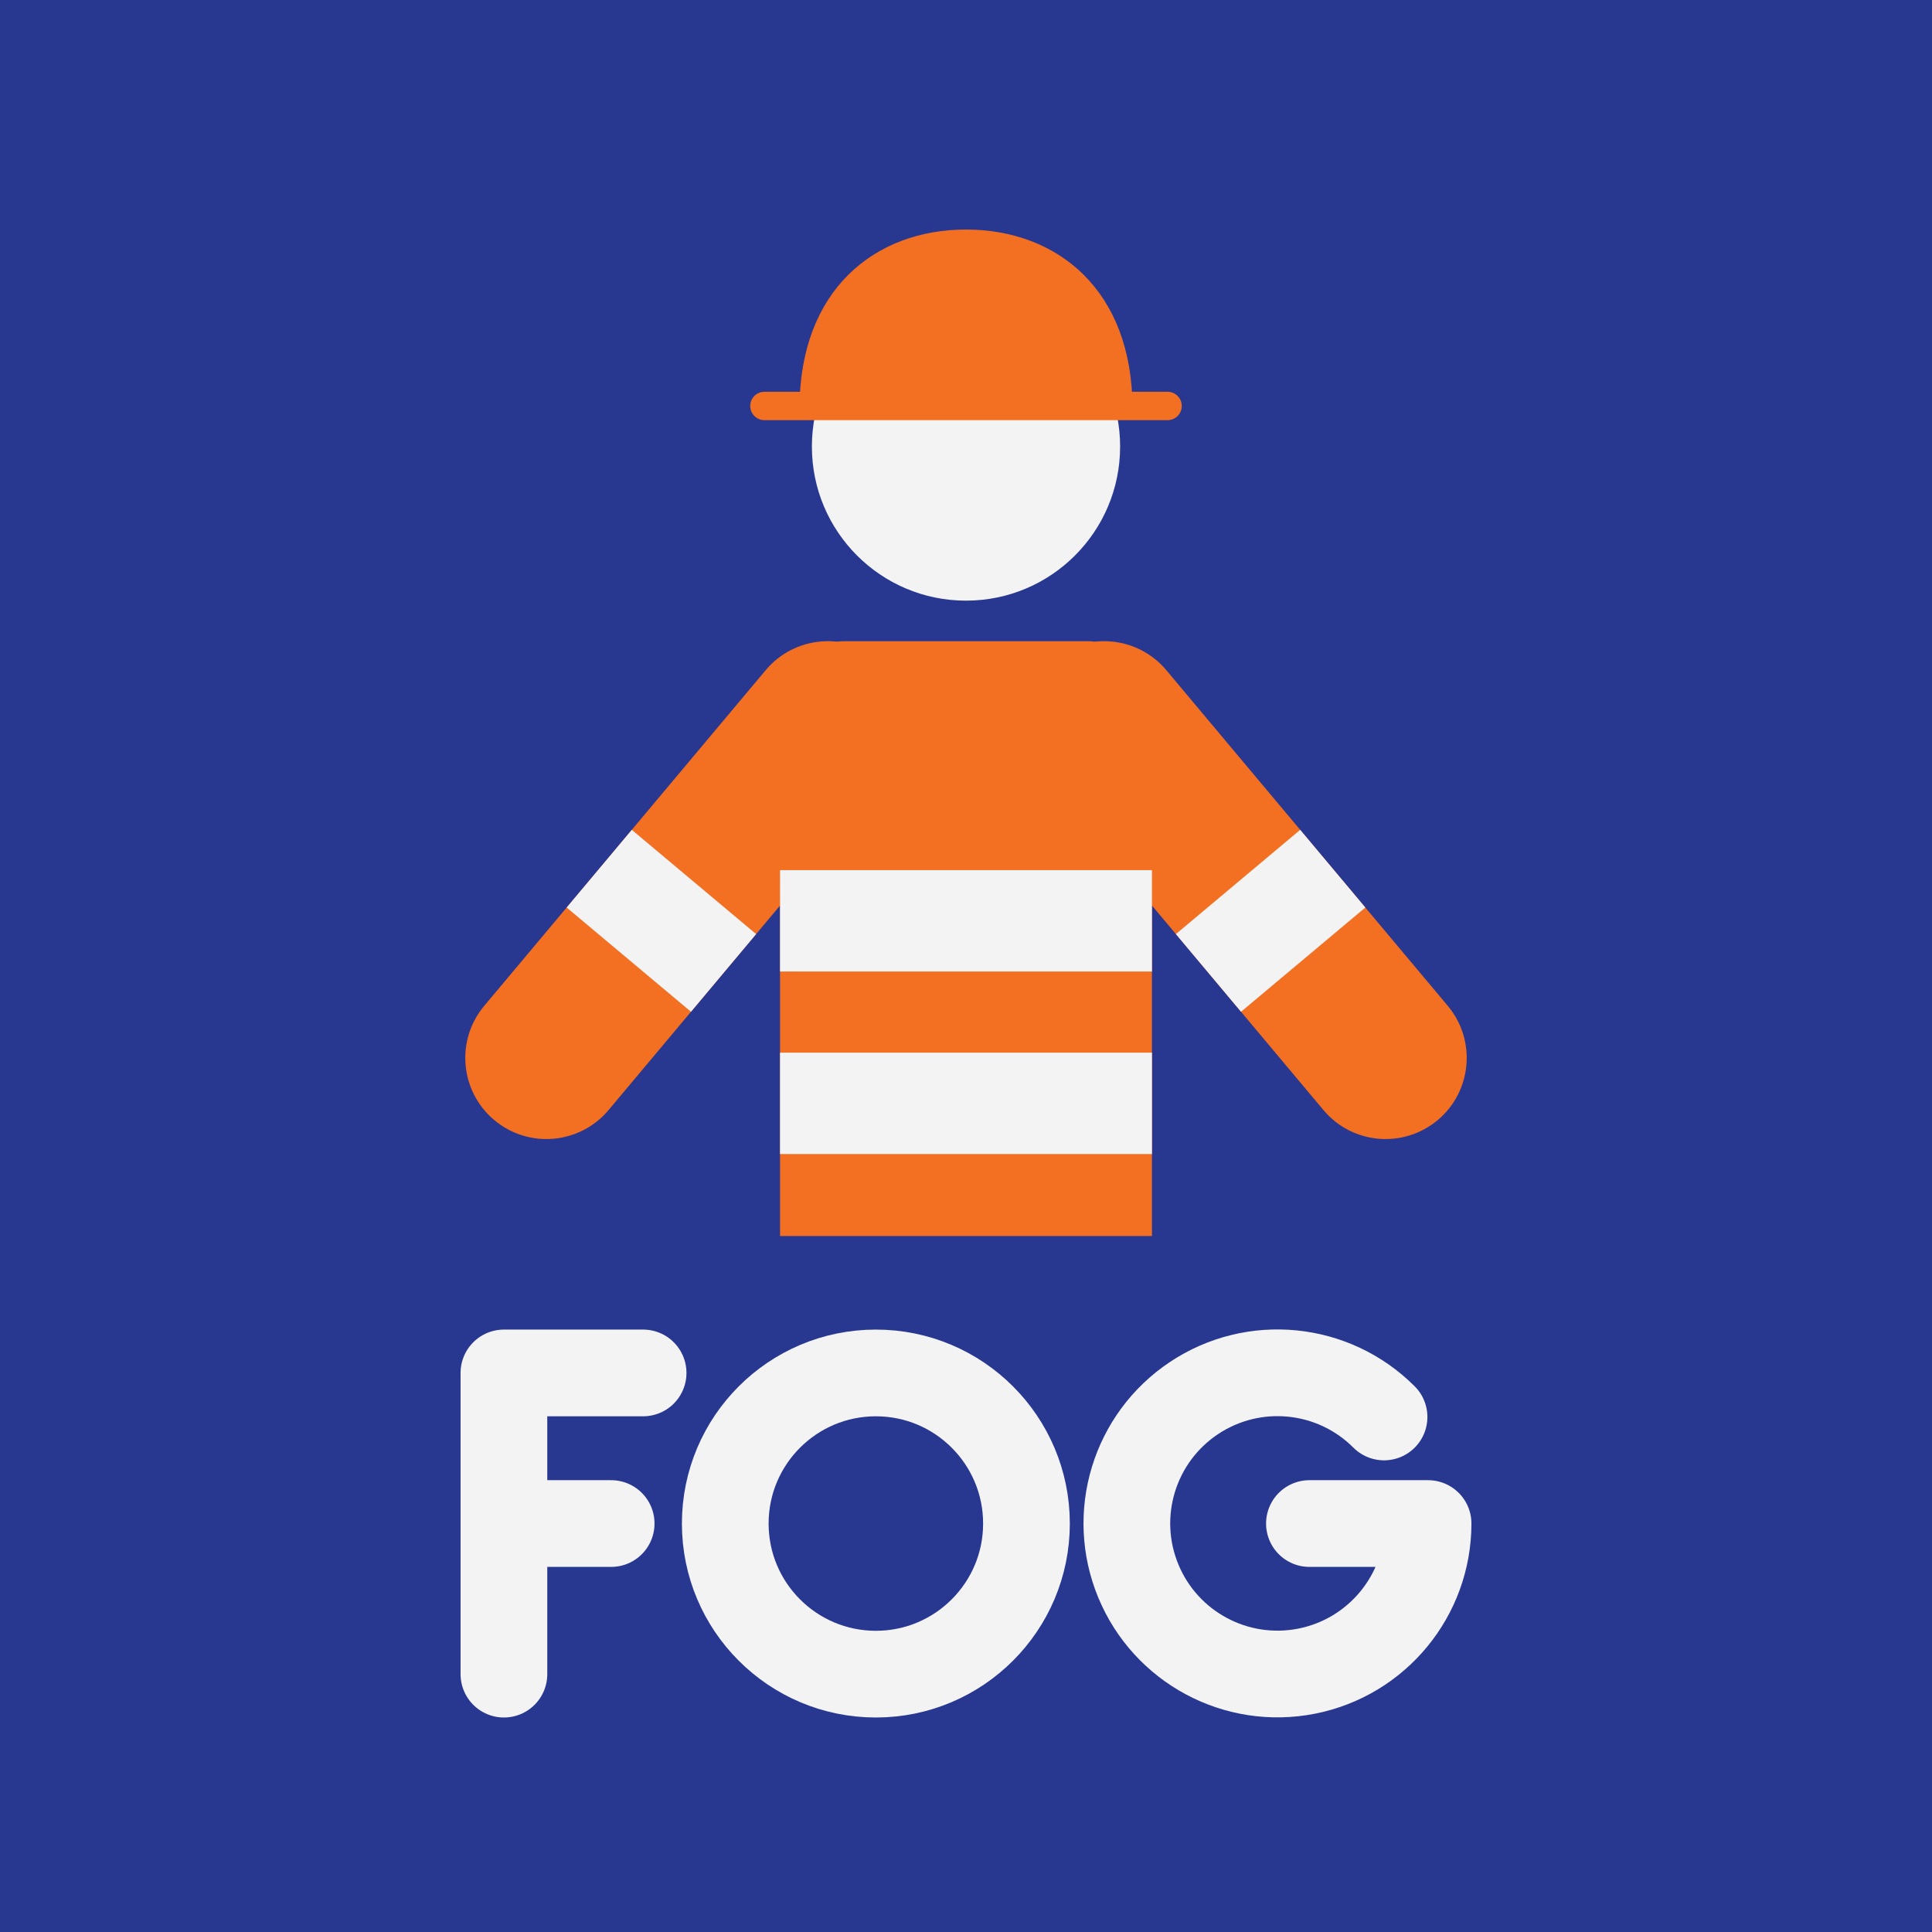
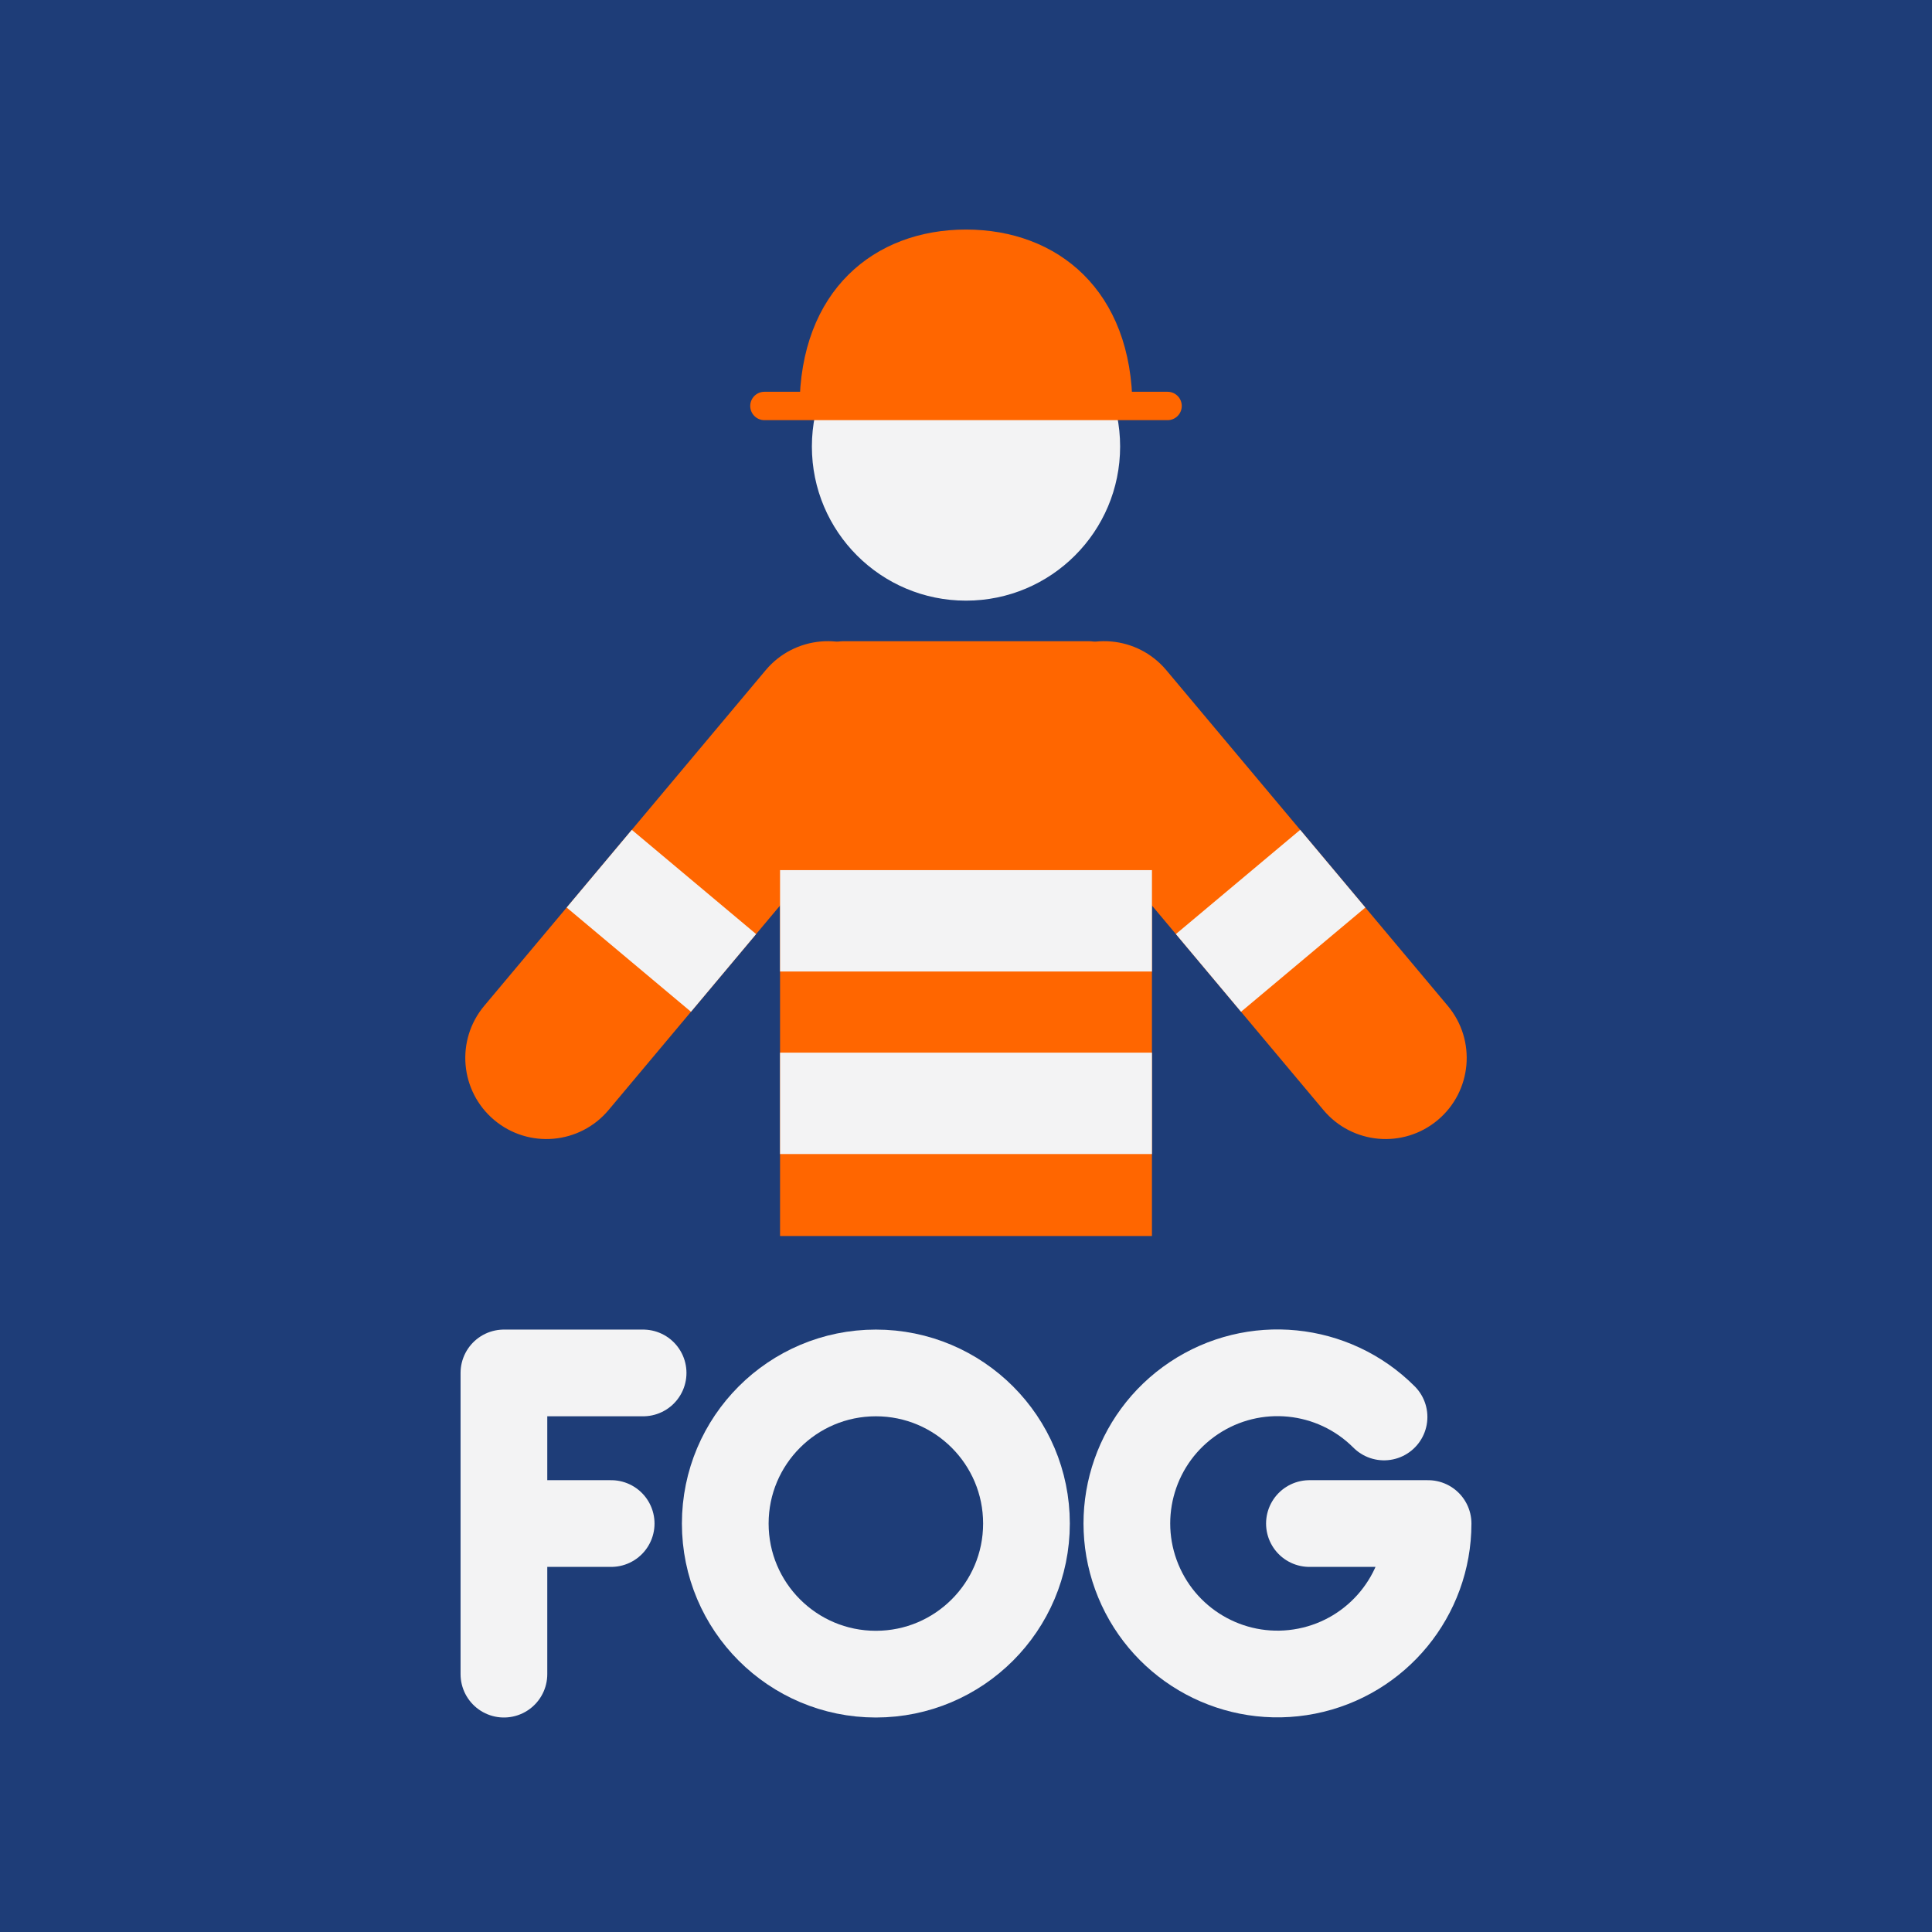
<svg xmlns="http://www.w3.org/2000/svg" viewBox="0 0 508 508">
  <defs>
    <clipPath id="e1a-bg">
      <rect width="508" height="508" rx="0" />
    </clipPath>
    <clipPath id="e1a-cut">
      <rect width="508" height="325" />
    </clipPath>
  </defs>
  <g clip-path="url(#e1a-bg)">
-     <rect width="508" height="508" fill="#283891" />
+     <rect width="508" height="508" fill="#1e3d78" />
    <g clip-path="url(#e1a-cut)">
      <g transform="translate(254 53) scale(0.5332) translate(-254 0)">
        <defs>
          <clipPath id="e1a-t">
            <path d="M179.3 343.3 V231 a14.2 14.2 0 0 1 14.2 -14.2 h121 a14.2 14.2 0 0 1 14.2 14.2 V343.3 Z" />
            <rect x="162.302" y="270.297" width="183.396" height="430" />
          </clipPath>
        </defs>
        <g transform="translate(245.389 4.524) rotate(39.98)">
-           <rect x="76.477" y="191.549" width="80" height="296" rx="40" fill="#f36f21" />
+           <rect x="76.477" y="191.549" width="80" height="296" rx="40" fill="#ff6600" />
          <rect x="76.477" y="334.297" width="80" height="50" fill="#f3f3f4" />
        </g>
        <g transform="translate(508 0) scale(-1 1)">
          <g transform="translate(245.389 4.524) rotate(39.98)">
-             <rect x="76.477" y="191.549" width="80" height="296" rx="40" fill="#f36f21" />
+             <rect x="76.477" y="191.549" width="80" height="296" rx="40" fill="#ff6600" />
            <rect x="76.477" y="334.297" width="80" height="50" fill="#f3f3f4" />
          </g>
        </g>
-         <g fill="#f36f21">
+         <g fill="#ff6600">
          <path d="M179.3 343.3 V231 a14.2 14.2 0 0 1 14.2 -14.2 h121 a14.2 14.2 0 0 1 14.2 14.2 V343.3 Z" />
          <rect x="162.302" y="270.297" width="183.396" height="430" />
        </g>
        <g clip-path="url(#e1a-t)" fill="#f3f3f4">
          <rect x="150" y="329.7" width="210" height="50" />
          <rect x="150" y="419.7" width="210" height="50" />
        </g>
        <circle cx="254" cy="120.8" r="76" fill="#f3f3f4" />
-         <path d="M171.92 101.8 C171.92 43.8 208.856 13.8 254 13.8 C299.144 13.8 336.08 43.8 336.08 101.8 Z" fill="#f36f21" />
-         <rect x="147.6" y="93.8" width="212.8" height="14" rx="7" fill="#f36f21" />
+         <path d="M171.92 101.8 C171.92 43.8 208.856 13.8 254 13.8 C299.144 13.8 336.08 43.8 336.08 101.8 Z" fill="#ff6600" />
+         <rect x="147.6" y="93.8" width="212.8" height="14" rx="7" fill="#ff6600" />
      </g>
    </g>
    <g transform="translate(118.7 361) scale(0.6)">
      <g fill="none" stroke="#f3f3f4" stroke-width="38" stroke-linecap="round" stroke-linejoin="round">
        <path transform="translate(8 0)" d="M15 132V0H76M15 66H62" />
        <circle cx="186" cy="66" r="66" />
        <path d="M408.7 19.3A66 66 0 1 0 428 66H376" />
      </g>
    </g>
  </g>
</svg>
